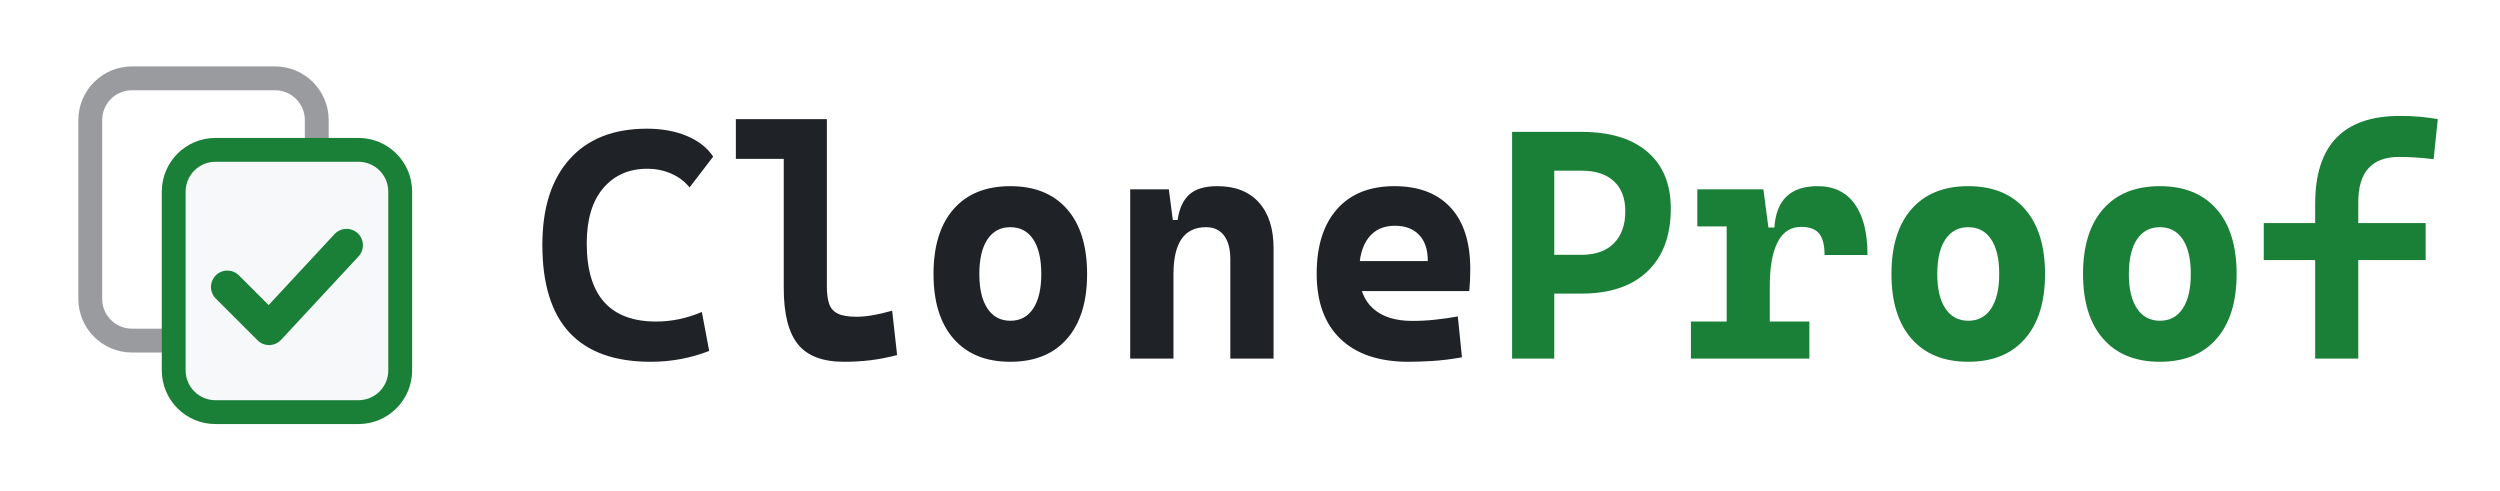
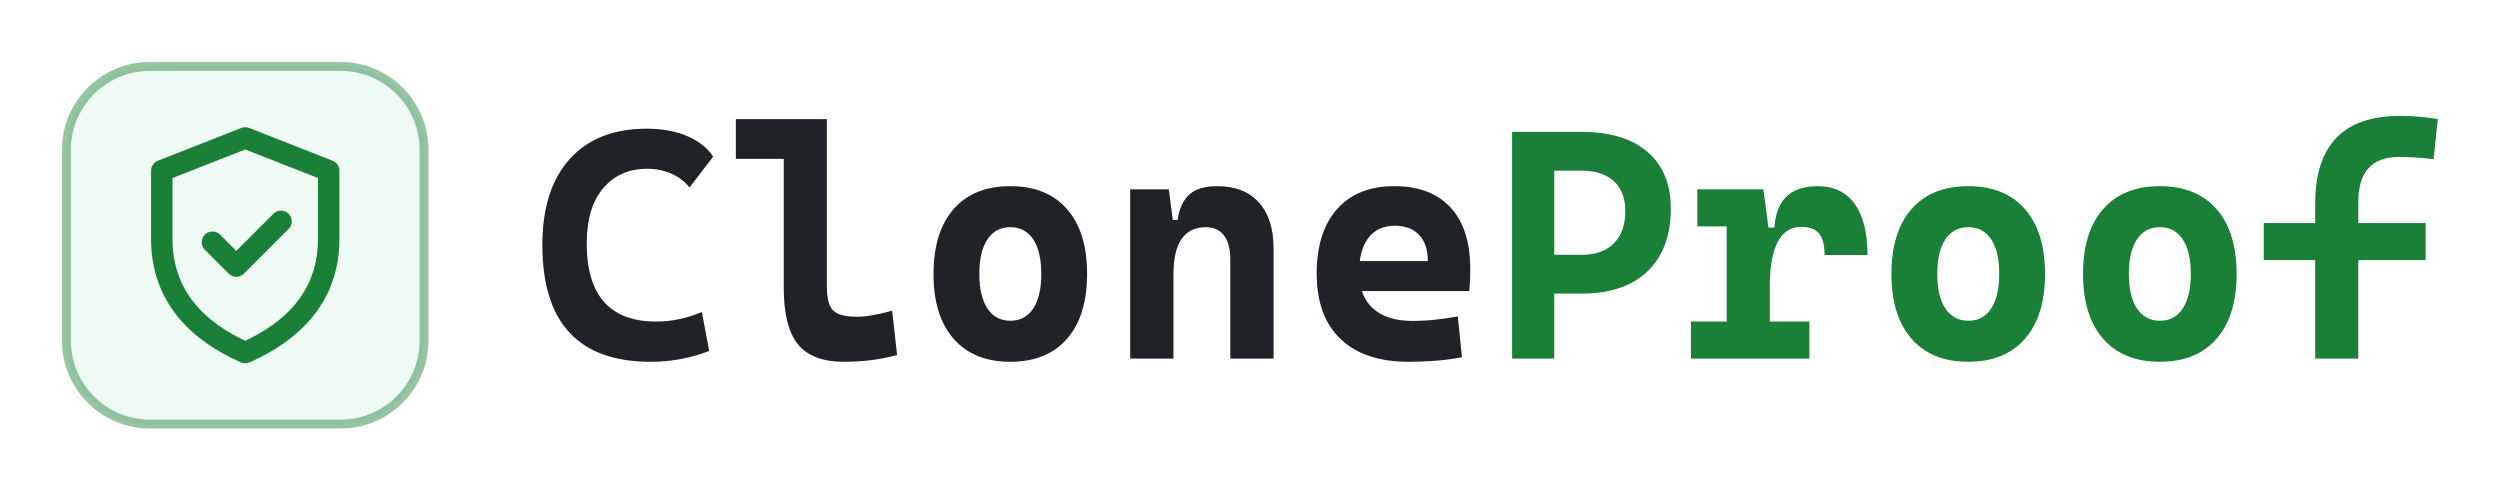
<svg xmlns="http://www.w3.org/2000/svg" viewBox="0 0 734 144" width="734" height="144">
-   <rect x="26.5" y="23.0" width="66.5" height="77.0" rx="12.25" fill="none" stroke="#1f2328" stroke-opacity=".45" stroke-width="7.0" />
-   <rect x="51.0" y="44.0" width="66.5" height="77.0" rx="12.25" fill="#f6f8fa" stroke="#1a7f37" stroke-width="7.0" />
-   <path d="M66.75 84.25 l12.25 12.25 l22.75 -24.5" fill="none" stroke="#1a7f37" stroke-width="9.62" stroke-linecap="round" stroke-linejoin="round" />
+   <rect x="19.5" y="19.5" width="105.0" height="105.0" rx="24.5" fill="#effaf4" stroke="#1a7f37" stroke-opacity=".45" stroke-width="2.62" />
+   <path d="M72.0 40.5 L96.5 50.12 V70.25 C96.5 86.88 86.0 97.38 72.0 103.5 C58.0 97.38 47.5 86.88 47.5 70.25 V50.12 Z" fill="none" stroke="#1a7f37" stroke-width="6.3" stroke-linejoin="round" />
+   <path d="M62.38 71.12 L69.38 78.12 L82.5 65.0" fill="none" stroke="#1a7f37" stroke-width="6.3" stroke-linecap="round" stroke-linejoin="round" />
  <path d="M191.062 106.219Q159.234 106.219 159.234 71.906Q159.234 55.641 167.25 46.711Q175.266 37.781 189.938 37.781Q196.547 37.781 201.656 39.914Q206.766 42.047 209.391 45.984L202.453 55.031Q200.344 52.406 197.086 50.977Q193.828 49.547 190.031 49.547Q181.969 49.547 177.117 55.242Q172.266 60.938 172.266 71.438Q172.266 94.406 192.656 94.406Q199.453 94.406 206.062 91.594L208.219 103.031Q200.062 106.219 191.062 106.219Z M247.781 106.219Q238.406 106.219 234.258 101.062Q230.109 95.906 230.109 84.562V34.969H242.766V84.094Q242.766 87.188 243.422 89.156Q244.078 91.125 245.953 92.062Q247.828 93.0 251.531 93.0Q255.656 93.0 261.938 91.219L263.391 104.25Q259.406 105.281 255.703 105.75Q252.0 106.219 247.781 106.219ZM216.047 46.641V34.969H230.953V46.641Z M296.625 106.219Q285.891 106.219 279.984 99.469Q274.078 92.719 274.078 80.438Q274.078 68.109 279.984 61.383Q285.891 54.656 296.625 54.656Q307.364 54.656 313.268 61.383Q319.172 68.109 319.172 80.438Q319.172 92.719 313.268 99.469Q307.364 106.219 296.625 106.219ZM296.648 94.172Q300.984 94.172 303.352 90.584Q305.719 86.996 305.719 80.431Q305.719 73.828 303.352 70.266Q300.986 66.703 296.625 66.703Q292.312 66.703 289.922 70.27Q287.531 73.838 287.531 80.438Q287.531 87.0 289.922 90.586Q292.312 94.172 296.648 94.172Z M361.219 105.281V76.078Q361.219 71.578 359.367 69.141Q357.516 66.703 354.079 66.703Q344.531 66.703 344.531 80.484L341.625 64.594H345.75Q346.453 59.578 349.172 57.117Q351.891 54.656 357.422 54.656Q365.297 54.656 369.609 59.438Q373.922 64.219 373.922 72.938V105.281ZM331.828 105.281V55.594H343.172L344.531 66.094V105.281Z M413.531 106.219Q400.626 106.219 393.602 99.539Q386.578 92.859 386.578 80.344Q386.578 68.156 392.548 61.406Q398.518 54.656 409.406 54.656Q420.044 54.656 425.858 60.894Q431.672 67.132 431.672 79.031Q431.672 82.406 431.378 85.453H394.922V76.641H419.203Q419.203 71.636 416.648 68.959Q414.094 66.281 409.5 66.281Q404.531 66.281 401.789 69.82Q399.047 73.359 399.047 79.875Q399.047 86.894 403.108 90.557Q407.169 94.219 414.656 94.219Q418.037 94.219 421.315 93.867Q424.594 93.516 428.016 92.906L429.234 104.906Q424.473 105.75 420.522 105.984Q416.571 106.219 413.531 106.219Z" fill="#1f2328" />
  <path d="M455.203 86.203V74.812H464.344Q470.484 74.812 473.836 71.438Q477.188 68.062 477.188 62.016Q477.188 56.297 473.836 53.203Q470.484 50.109 464.344 50.109H455.391V38.719H464.344Q476.859 38.719 483.703 44.602Q490.547 50.484 490.547 61.219Q490.547 73.125 483.703 79.664Q476.859 86.203 464.344 86.203ZM443.953 105.281V38.719H456.328V105.281Z M519.609 83.906 516.703 66.797H520.969Q521.719 54.656 533.672 54.656Q540.75 54.656 544.523 59.859Q548.297 65.062 548.297 74.859H535.688Q535.688 70.469 534.07 68.539Q532.453 66.609 528.844 66.609Q524.192 66.609 521.901 71.109Q519.609 75.608 519.609 83.906ZM496.453 105.281V94.406H531.234V105.281ZM506.953 105.281V55.594H517.734L519.609 69.844V105.281ZM498.328 66.469V55.594H517.078L518.016 66.469Z M577.875 106.219Q567.141 106.219 561.234 99.469Q555.328 92.719 555.328 80.438Q555.328 68.109 561.234 61.383Q567.141 54.656 577.875 54.656Q588.614 54.656 594.518 61.383Q600.422 68.109 600.422 80.438Q600.422 92.719 594.518 99.469Q588.614 106.219 577.875 106.219ZM577.898 94.172Q582.234 94.172 584.602 90.584Q586.969 86.996 586.969 80.431Q586.969 73.828 584.602 70.266Q582.236 66.703 577.875 66.703Q573.562 66.703 571.172 70.27Q568.781 73.838 568.781 80.438Q568.781 87.0 571.172 90.586Q573.562 94.172 577.898 94.172Z M634.125 106.219Q623.391 106.219 617.484 99.469Q611.578 92.719 611.578 80.438Q611.578 68.109 617.484 61.383Q623.391 54.656 634.125 54.656Q644.864 54.656 650.768 61.383Q656.672 68.109 656.672 80.438Q656.672 92.719 650.768 99.469Q644.864 106.219 634.125 106.219ZM634.148 94.172Q638.484 94.172 640.852 90.584Q643.219 86.996 643.219 80.431Q643.219 73.828 640.852 70.266Q638.486 66.703 634.125 66.703Q629.812 66.703 627.422 70.27Q625.031 73.838 625.031 80.438Q625.031 87.0 627.422 90.586Q629.812 94.172 634.148 94.172Z M679.734 105.281V59.812Q679.734 34.031 704.625 34.031Q710.382 34.031 715.734 34.969L714.516 46.734Q711.358 46.359 708.953 46.219Q706.547 46.078 704.344 46.078Q692.391 46.078 692.391 59.344V105.281ZM664.641 76.359V65.484H712.172V76.359Z" fill="#1a7f37" />
</svg>
